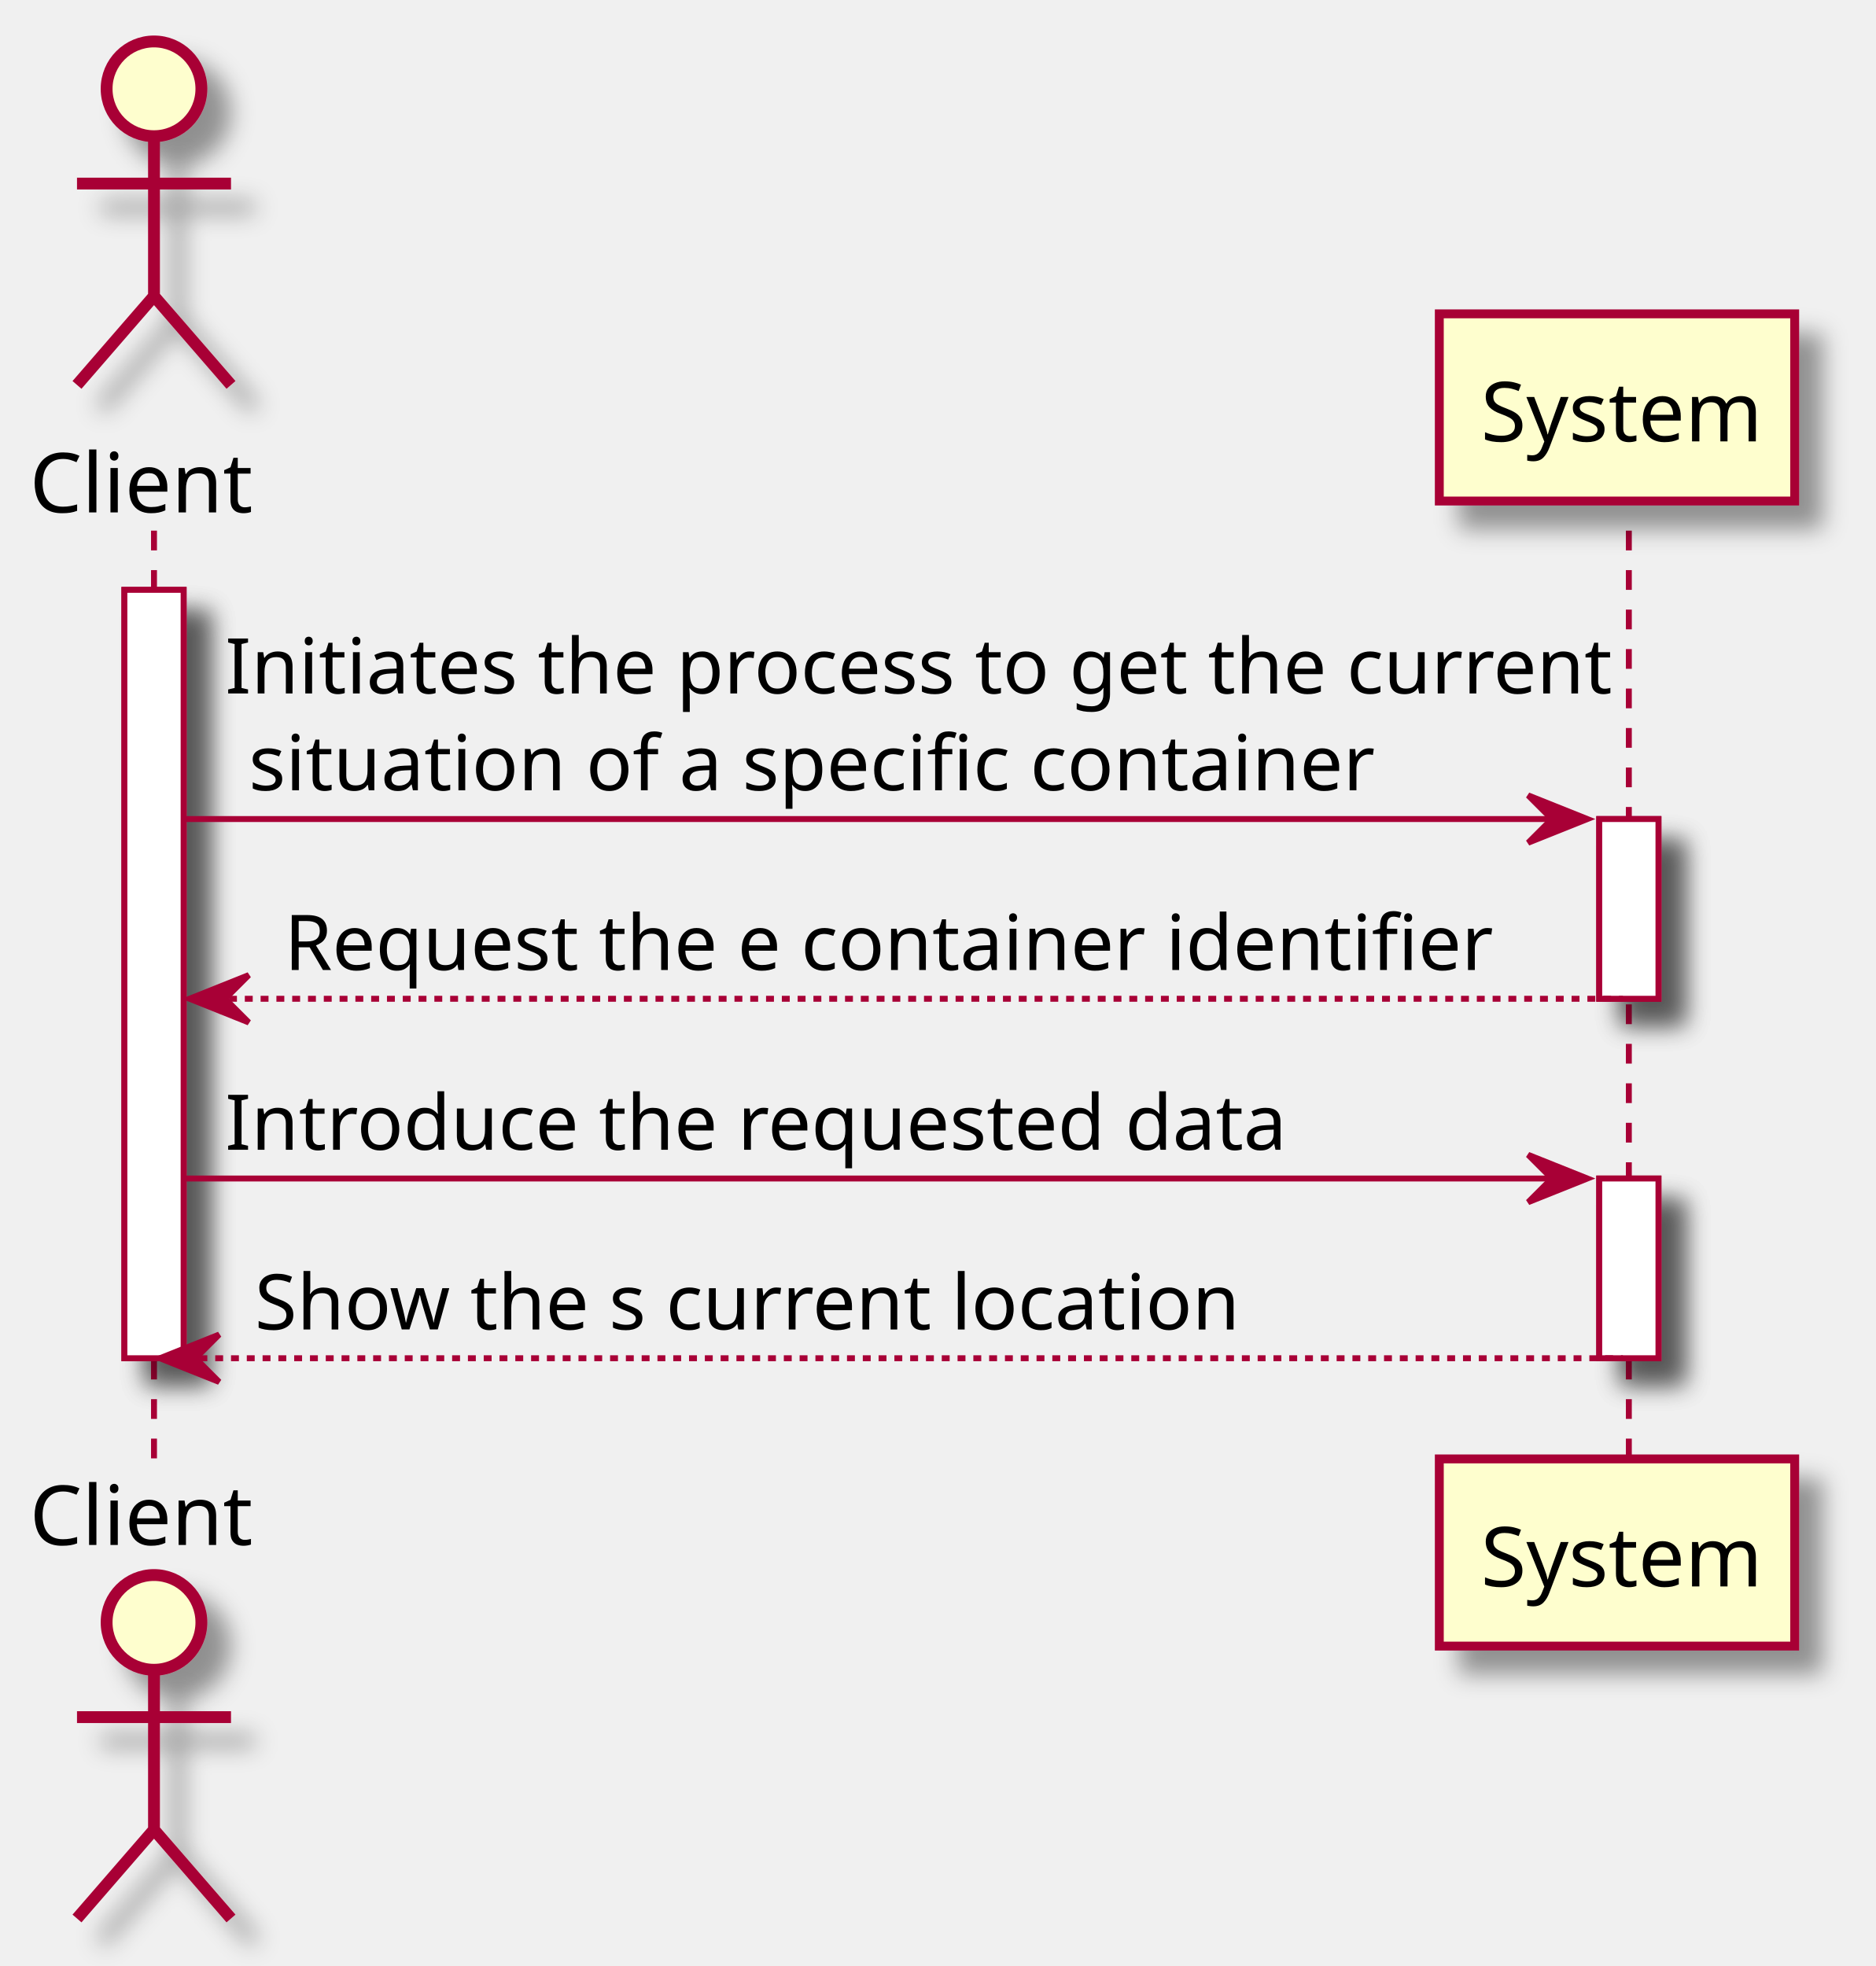
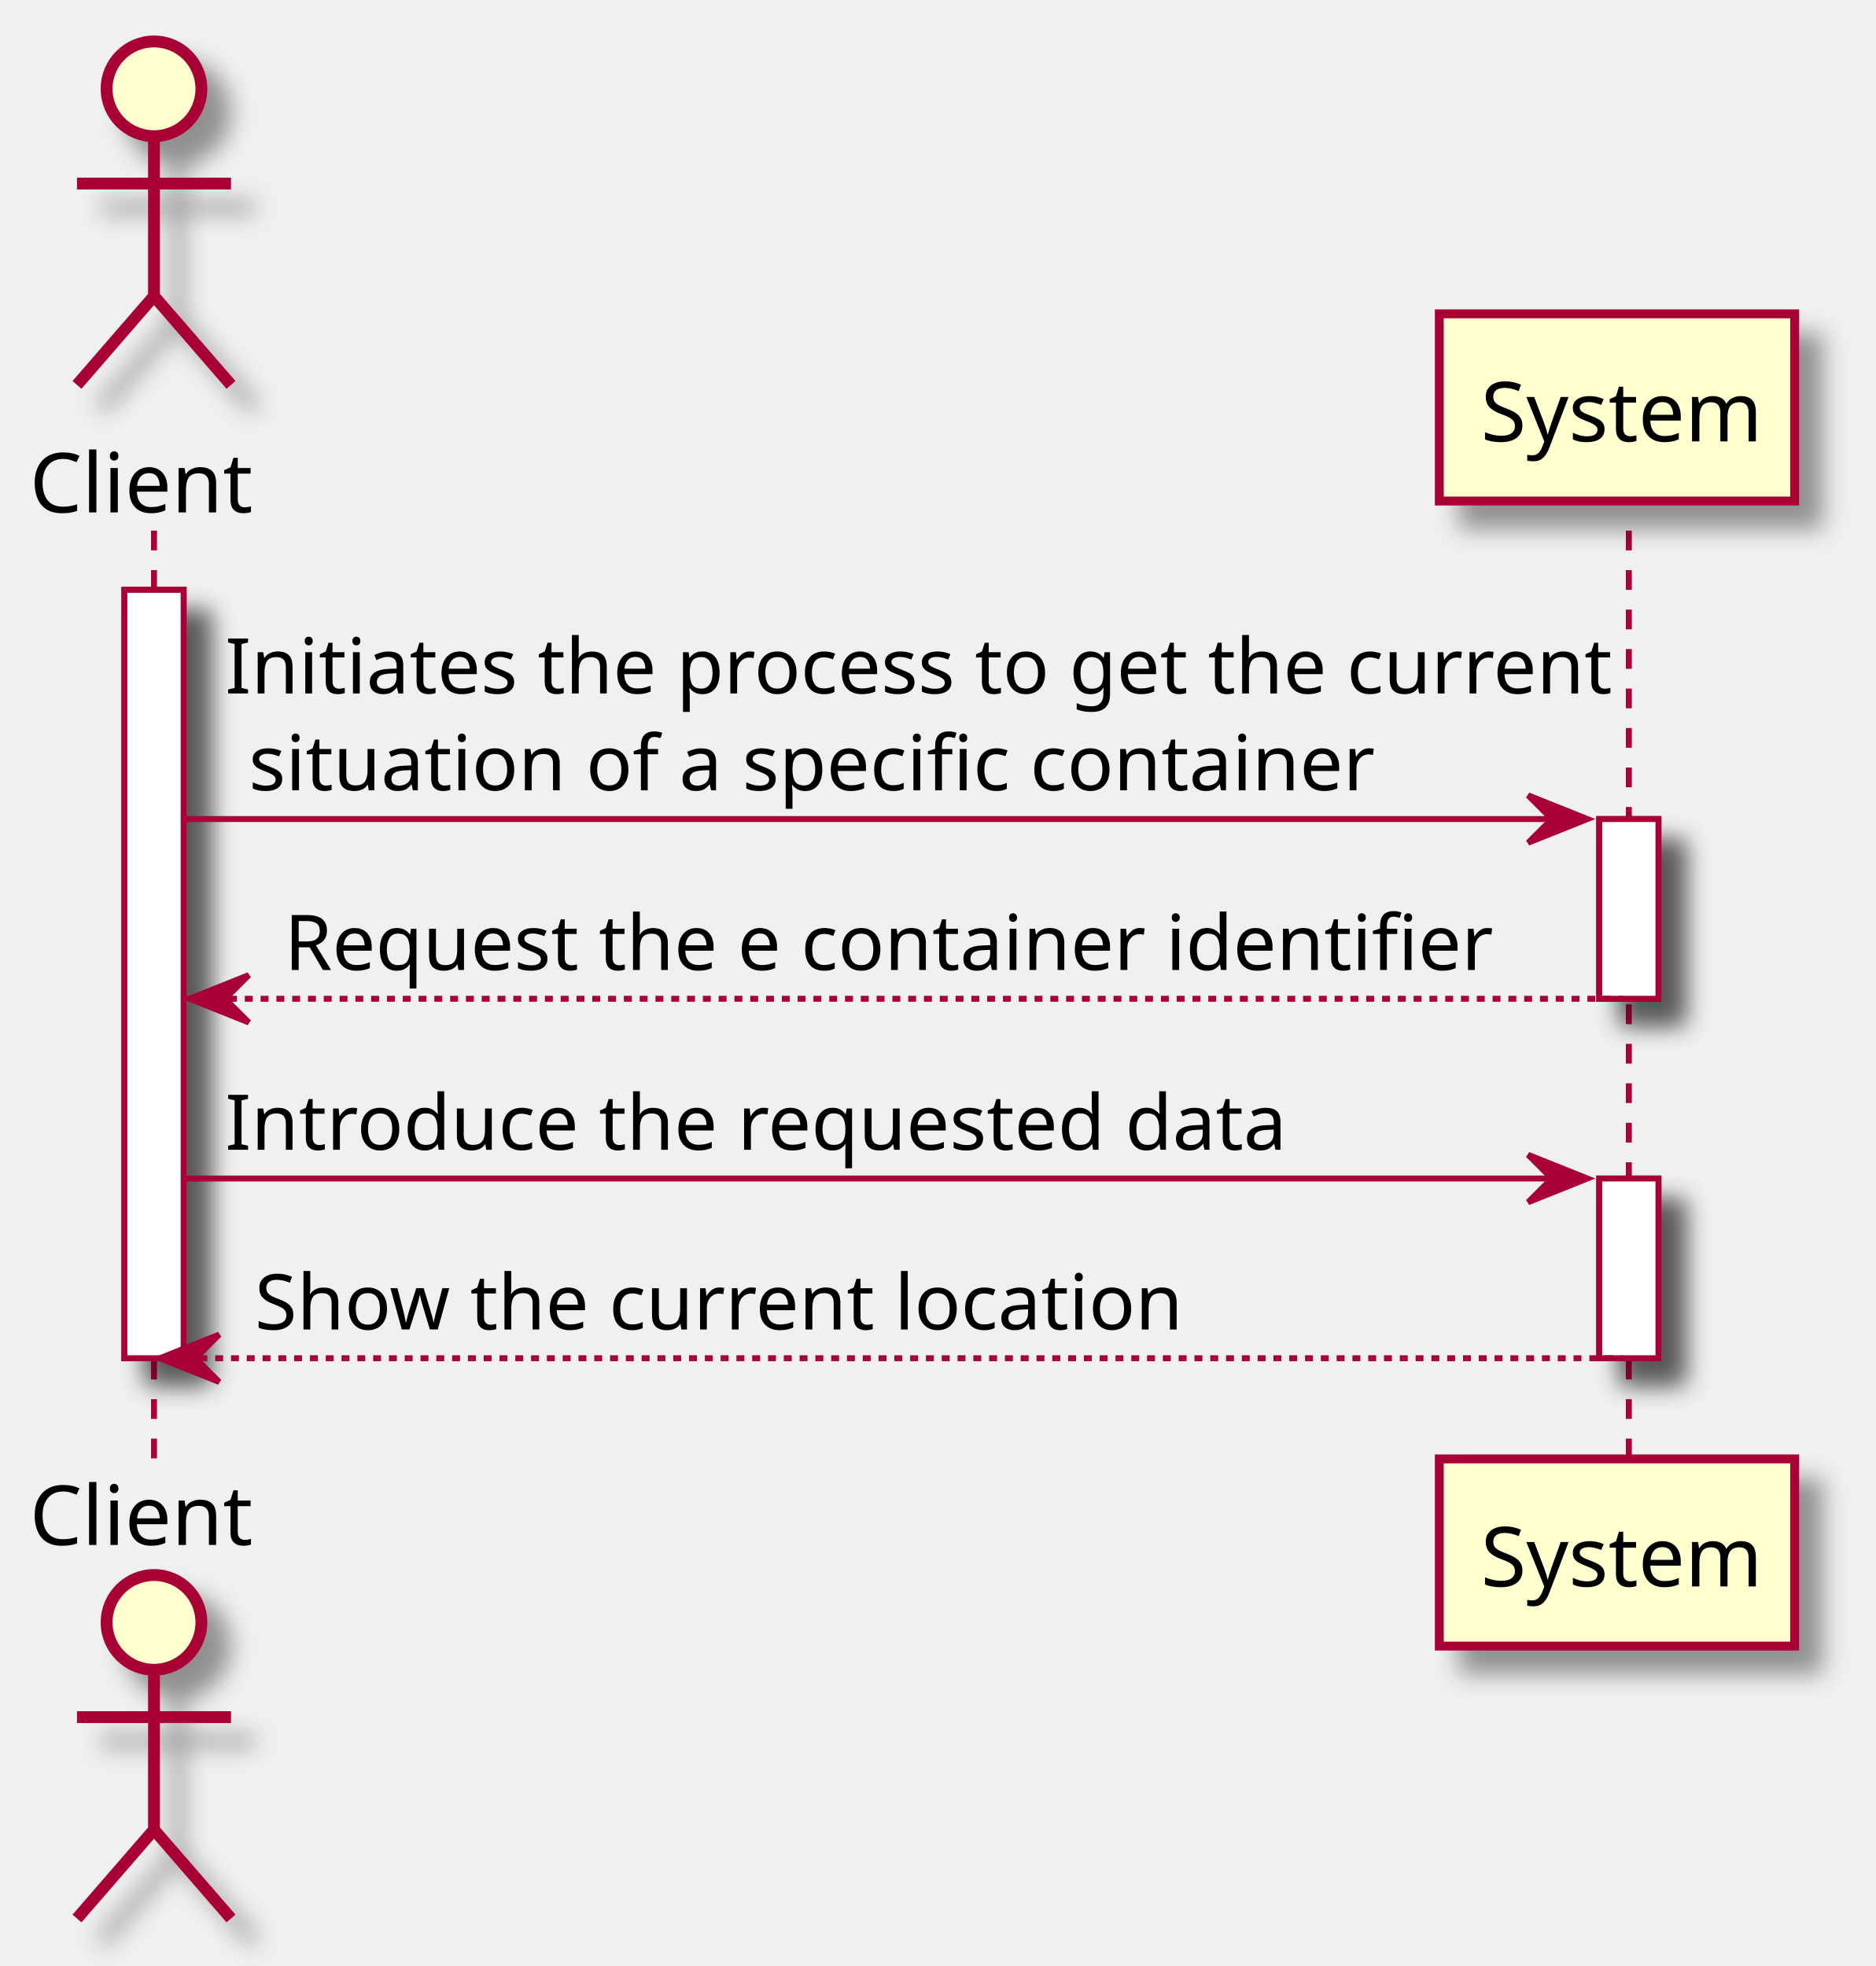
<svg xmlns="http://www.w3.org/2000/svg" contentScriptType="application/ecmascript" contentStyleType="text/css" height="498px" preserveAspectRatio="none" style="width:475px;height:498px;" version="1.1" viewBox="0 0 475 498" width="475.5px" zoomAndPan="magnify">
  <defs>
-     <filter height="300%" id="f1aeamcqg096cg" width="300%" x="-1" y="-1">
+     <filter height="300%" id="fiie83wxhqc4t" width="300%" x="-1" y="-1">
      <feGaussianBlur result="blurOut" stdDeviation="3.0" />
      <feColorMatrix in="blurOut" result="blurOut2" type="matrix" values="0 0 0 0 0 0 0 0 0 0 0 0 0 0 0 0 0 0 .4 0" />
      <feOffset dx="6.0" dy="6.0" in="blurOut2" result="blurOut3" />
      <feBlend in="SourceGraphic" in2="blurOut3" mode="normal" />
    </filter>
  </defs>
  <g>
-     <rect fill="#FFFFFF" filter="url(#f1aeamcqg096cg)" height="194.637" style="stroke:#A80036;stroke-width:1.5;" width="15" x="31.5" y="149.414" />
-     <rect fill="#FFFFFF" filter="url(#f1aeamcqg096cg)" height="45.527" style="stroke:#A80036;stroke-width:1.5;" width="15" x="405" y="207.469" />
-     <rect fill="#FFFFFF" filter="url(#f1aeamcqg096cg)" height="45.527" style="stroke:#A80036;stroke-width:1.5;" width="15" x="405" y="298.523" />
+     <rect fill="#FFFFFF" filter="url(#fiie83wxhqc4t)" height="194.637" style="stroke:#A80036;stroke-width:1.5;" width="15" x="31.5" y="149.414" />
+     <rect fill="#FFFFFF" filter="url(#fiie83wxhqc4t)" height="45.527" style="stroke:#A80036;stroke-width:1.5;" width="15" x="405" y="207.469" />
+     <rect fill="#FFFFFF" filter="url(#fiie83wxhqc4t)" height="45.527" style="stroke:#A80036;stroke-width:1.5;" width="15" x="405" y="298.523" />
    <line style="stroke:#A80036;stroke-width:1.5;stroke-dasharray:5.0,5.0;" x1="39" x2="39" y1="134.414" y2="371.051" />
    <line style="stroke:#A80036;stroke-width:1.5;stroke-dasharray:5.0,5.0;" x1="412.5" x2="412.5" y1="134.414" y2="371.051" />
    <text fill="#000000" font-family="sans-serif" font-size="21" lengthAdjust="spacing" textLength="54" x="7.5" y="129.8">Client</text>
-     <ellipse cx="39" cy="22.5" fill="#FEFECE" filter="url(#f1aeamcqg096cg)" rx="12" ry="12" style="stroke:#A80036;stroke-width:3.0;" />
-     <path d="M39,34.5 L39,75 M19.5,46.5 L58.5,46.5 M39,75 L19.5,97.5 M39,75 L58.5,97.5 " fill="none" filter="url(#f1aeamcqg096cg)" style="stroke:#A80036;stroke-width:3.0;" />
+     <ellipse cx="39" cy="22.5" fill="#FEFECE" filter="url(#fiie83wxhqc4t)" rx="12" ry="12" style="stroke:#A80036;stroke-width:3.0;" />
+     <path d="M39,34.5 L39,75 M19.5,46.5 L58.5,46.5 M39,75 L19.5,97.5 M39,75 L58.5,97.5 " fill="none" filter="url(#fiie83wxhqc4t)" style="stroke:#A80036;stroke-width:3.0;" />
    <text fill="#000000" font-family="sans-serif" font-size="21" lengthAdjust="spacing" textLength="54" x="7.5" y="391.351">Client</text>
-     <ellipse cx="39" cy="410.965" fill="#FEFECE" filter="url(#f1aeamcqg096cg)" rx="12" ry="12" style="stroke:#A80036;stroke-width:3.0;" />
-     <path d="M39,422.965 L39,463.465 M19.5,434.965 L58.5,434.965 M39,463.465 L19.5,485.965 M39,463.465 L58.5,485.965 " fill="none" filter="url(#f1aeamcqg096cg)" style="stroke:#A80036;stroke-width:3.0;" />
-     <rect fill="#FEFECE" filter="url(#f1aeamcqg096cg)" height="47.414" style="stroke:#A80036;stroke-width:2.25;" width="90" x="364.5" y="79.5" />
+     <ellipse cx="39" cy="410.965" fill="#FEFECE" filter="url(#fiie83wxhqc4t)" rx="12" ry="12" style="stroke:#A80036;stroke-width:3.0;" />
+     <path d="M39,422.965 L39,463.465 M19.5,434.965 L58.5,434.965 M39,463.465 L19.5,485.965 M39,463.465 L58.5,485.965 " fill="none" filter="url(#fiie83wxhqc4t)" style="stroke:#A80036;stroke-width:3.0;" />
+     <rect fill="#FEFECE" filter="url(#fiie83wxhqc4t)" height="47.414" style="stroke:#A80036;stroke-width:2.25;" width="90" x="364.5" y="79.5" />
    <text fill="#000000" font-family="sans-serif" font-size="21" lengthAdjust="spacing" textLength="69" x="375" y="111.8">System</text>
-     <rect fill="#FEFECE" filter="url(#f1aeamcqg096cg)" height="47.414" style="stroke:#A80036;stroke-width:2.25;" width="90" x="364.5" y="369.551" />
+     <rect fill="#FEFECE" filter="url(#fiie83wxhqc4t)" height="47.414" style="stroke:#A80036;stroke-width:2.25;" width="90" x="364.5" y="369.551" />
    <text fill="#000000" font-family="sans-serif" font-size="21" lengthAdjust="spacing" textLength="69" x="375" y="401.851">System</text>
-     <rect fill="#FFFFFF" filter="url(#f1aeamcqg096cg)" height="194.637" style="stroke:#A80036;stroke-width:1.5;" width="15" x="31.5" y="149.414" />
-     <rect fill="#FFFFFF" filter="url(#f1aeamcqg096cg)" height="45.527" style="stroke:#A80036;stroke-width:1.5;" width="15" x="405" y="207.469" />
-     <rect fill="#FFFFFF" filter="url(#f1aeamcqg096cg)" height="45.527" style="stroke:#A80036;stroke-width:1.5;" width="15" x="405" y="298.523" />
+     <rect fill="#FFFFFF" filter="url(#fiie83wxhqc4t)" height="194.637" style="stroke:#A80036;stroke-width:1.5;" width="15" x="31.5" y="149.414" />
+     <rect fill="#FFFFFF" filter="url(#fiie83wxhqc4t)" height="45.527" style="stroke:#A80036;stroke-width:1.5;" width="15" x="405" y="207.469" />
+     <rect fill="#FFFFFF" filter="url(#fiie83wxhqc4t)" height="45.527" style="stroke:#A80036;stroke-width:1.5;" width="15" x="405" y="298.523" />
    <polygon fill="#A80036" points="387,201.469,402,207.469,387,213.469,393,207.469" style="stroke:#A80036;stroke-width:1.5;" />
    <line style="stroke:#A80036;stroke-width:1.5;" x1="46.5" x2="396" y1="207.469" y2="207.469" />
    <text fill="#000000" font-family="sans-serif" font-size="19.5" lengthAdjust="spacing" textLength="330" x="57" y="175.657">Initiates the process to get the current</text>
    <text fill="#000000" font-family="sans-serif" font-size="19.5" lengthAdjust="spacing" textLength="268.5" x="63" y="200.184">situation of a specific container</text>
    <polygon fill="#A80036" points="63,246.996,48,252.996,63,258.996,57,252.996" style="stroke:#A80036;stroke-width:1.5;" />
    <line style="stroke:#A80036;stroke-width:1.5;stroke-dasharray:2.0,2.0;" x1="54" x2="411" y1="252.996" y2="252.996" />
    <text fill="#000000" font-family="sans-serif" font-size="19.5" lengthAdjust="spacing" textLength="285" x="72" y="245.711">Request the e container identifier</text>
    <polygon fill="#A80036" points="387,292.523,402,298.523,387,304.523,393,298.523" style="stroke:#A80036;stroke-width:1.5;" />
    <line style="stroke:#A80036;stroke-width:1.5;" x1="46.5" x2="396" y1="298.523" y2="298.523" />
    <text fill="#000000" font-family="sans-serif" font-size="19.5" lengthAdjust="spacing" textLength="247.5" x="57" y="291.239">Introduce the requested data</text>
    <polygon fill="#A80036" points="55.5,338.051,40.5,344.051,55.5,350.051,49.5,344.051" style="stroke:#A80036;stroke-width:1.5;" />
    <line style="stroke:#A80036;stroke-width:1.5;stroke-dasharray:2.0,2.0;" x1="46.5" x2="411" y1="344.051" y2="344.051" />
-     <text fill="#000000" font-family="sans-serif" font-size="19.5" lengthAdjust="spacing" textLength="237" x="64.5" y="336.766">Show the s current location</text>
+     <text fill="#000000" font-family="sans-serif" font-size="19.5" lengthAdjust="spacing" textLength="220.5" x="64.5" y="336.766">Show the current location</text>
  </g>
</svg>
